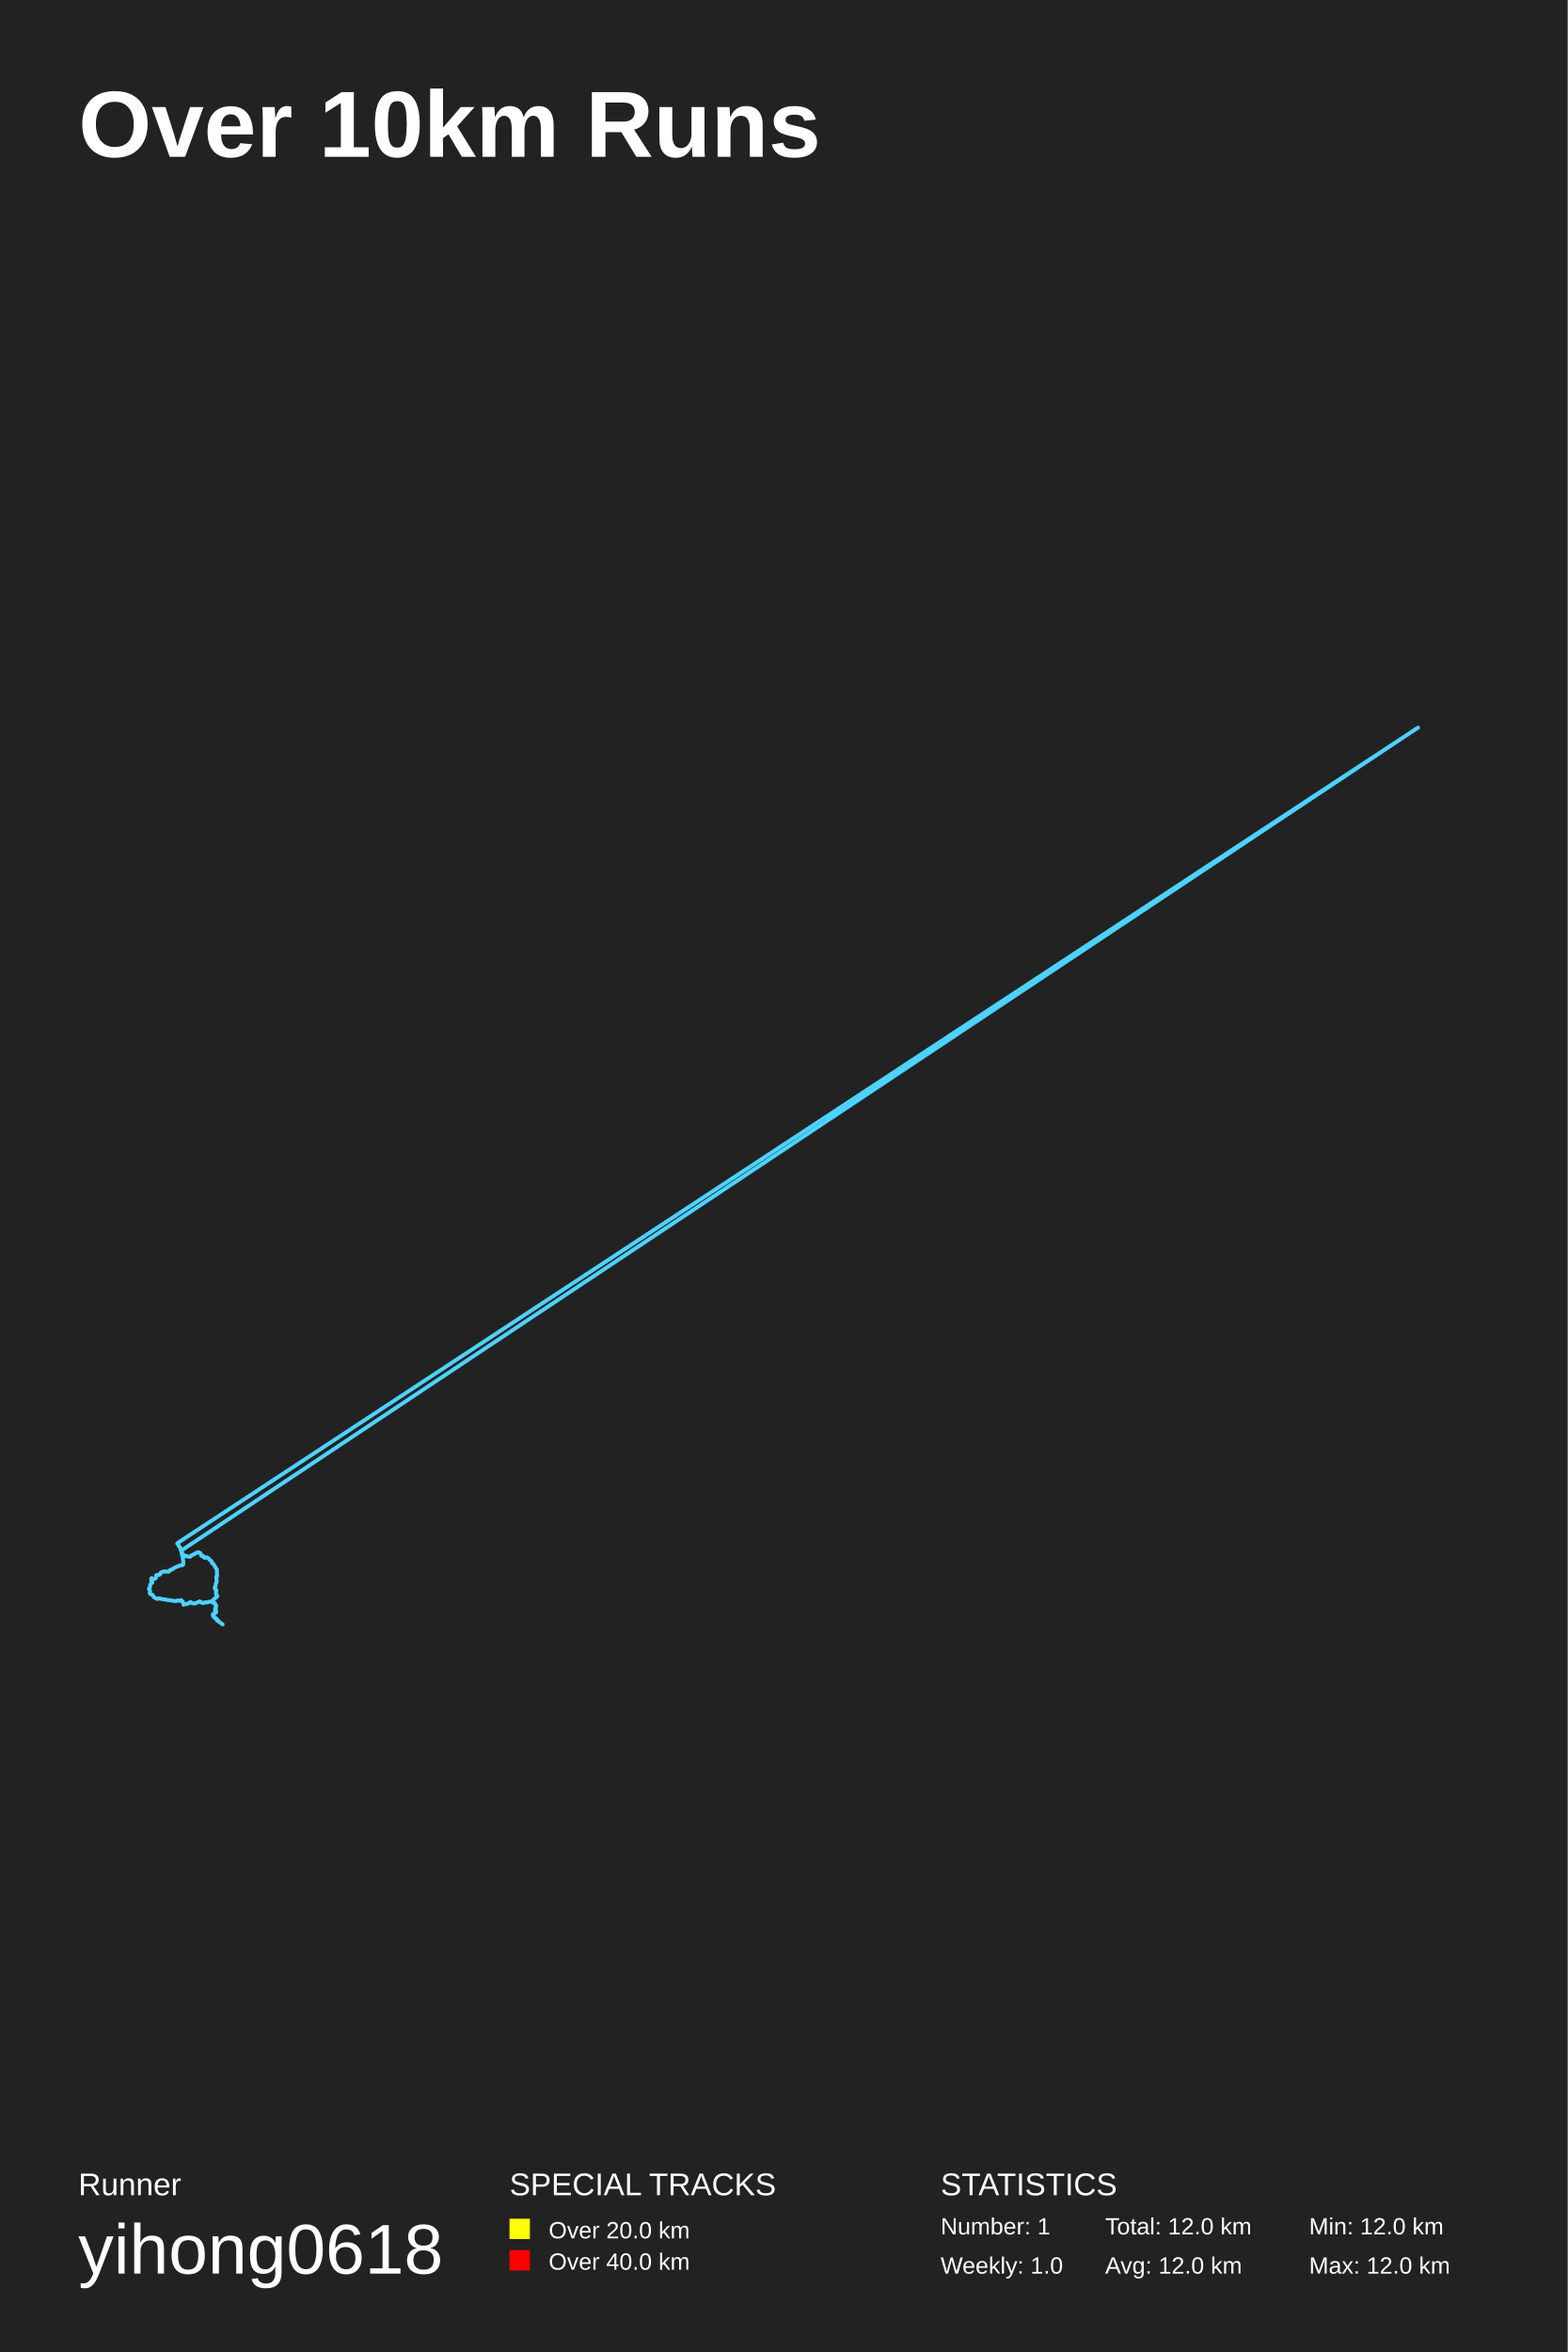
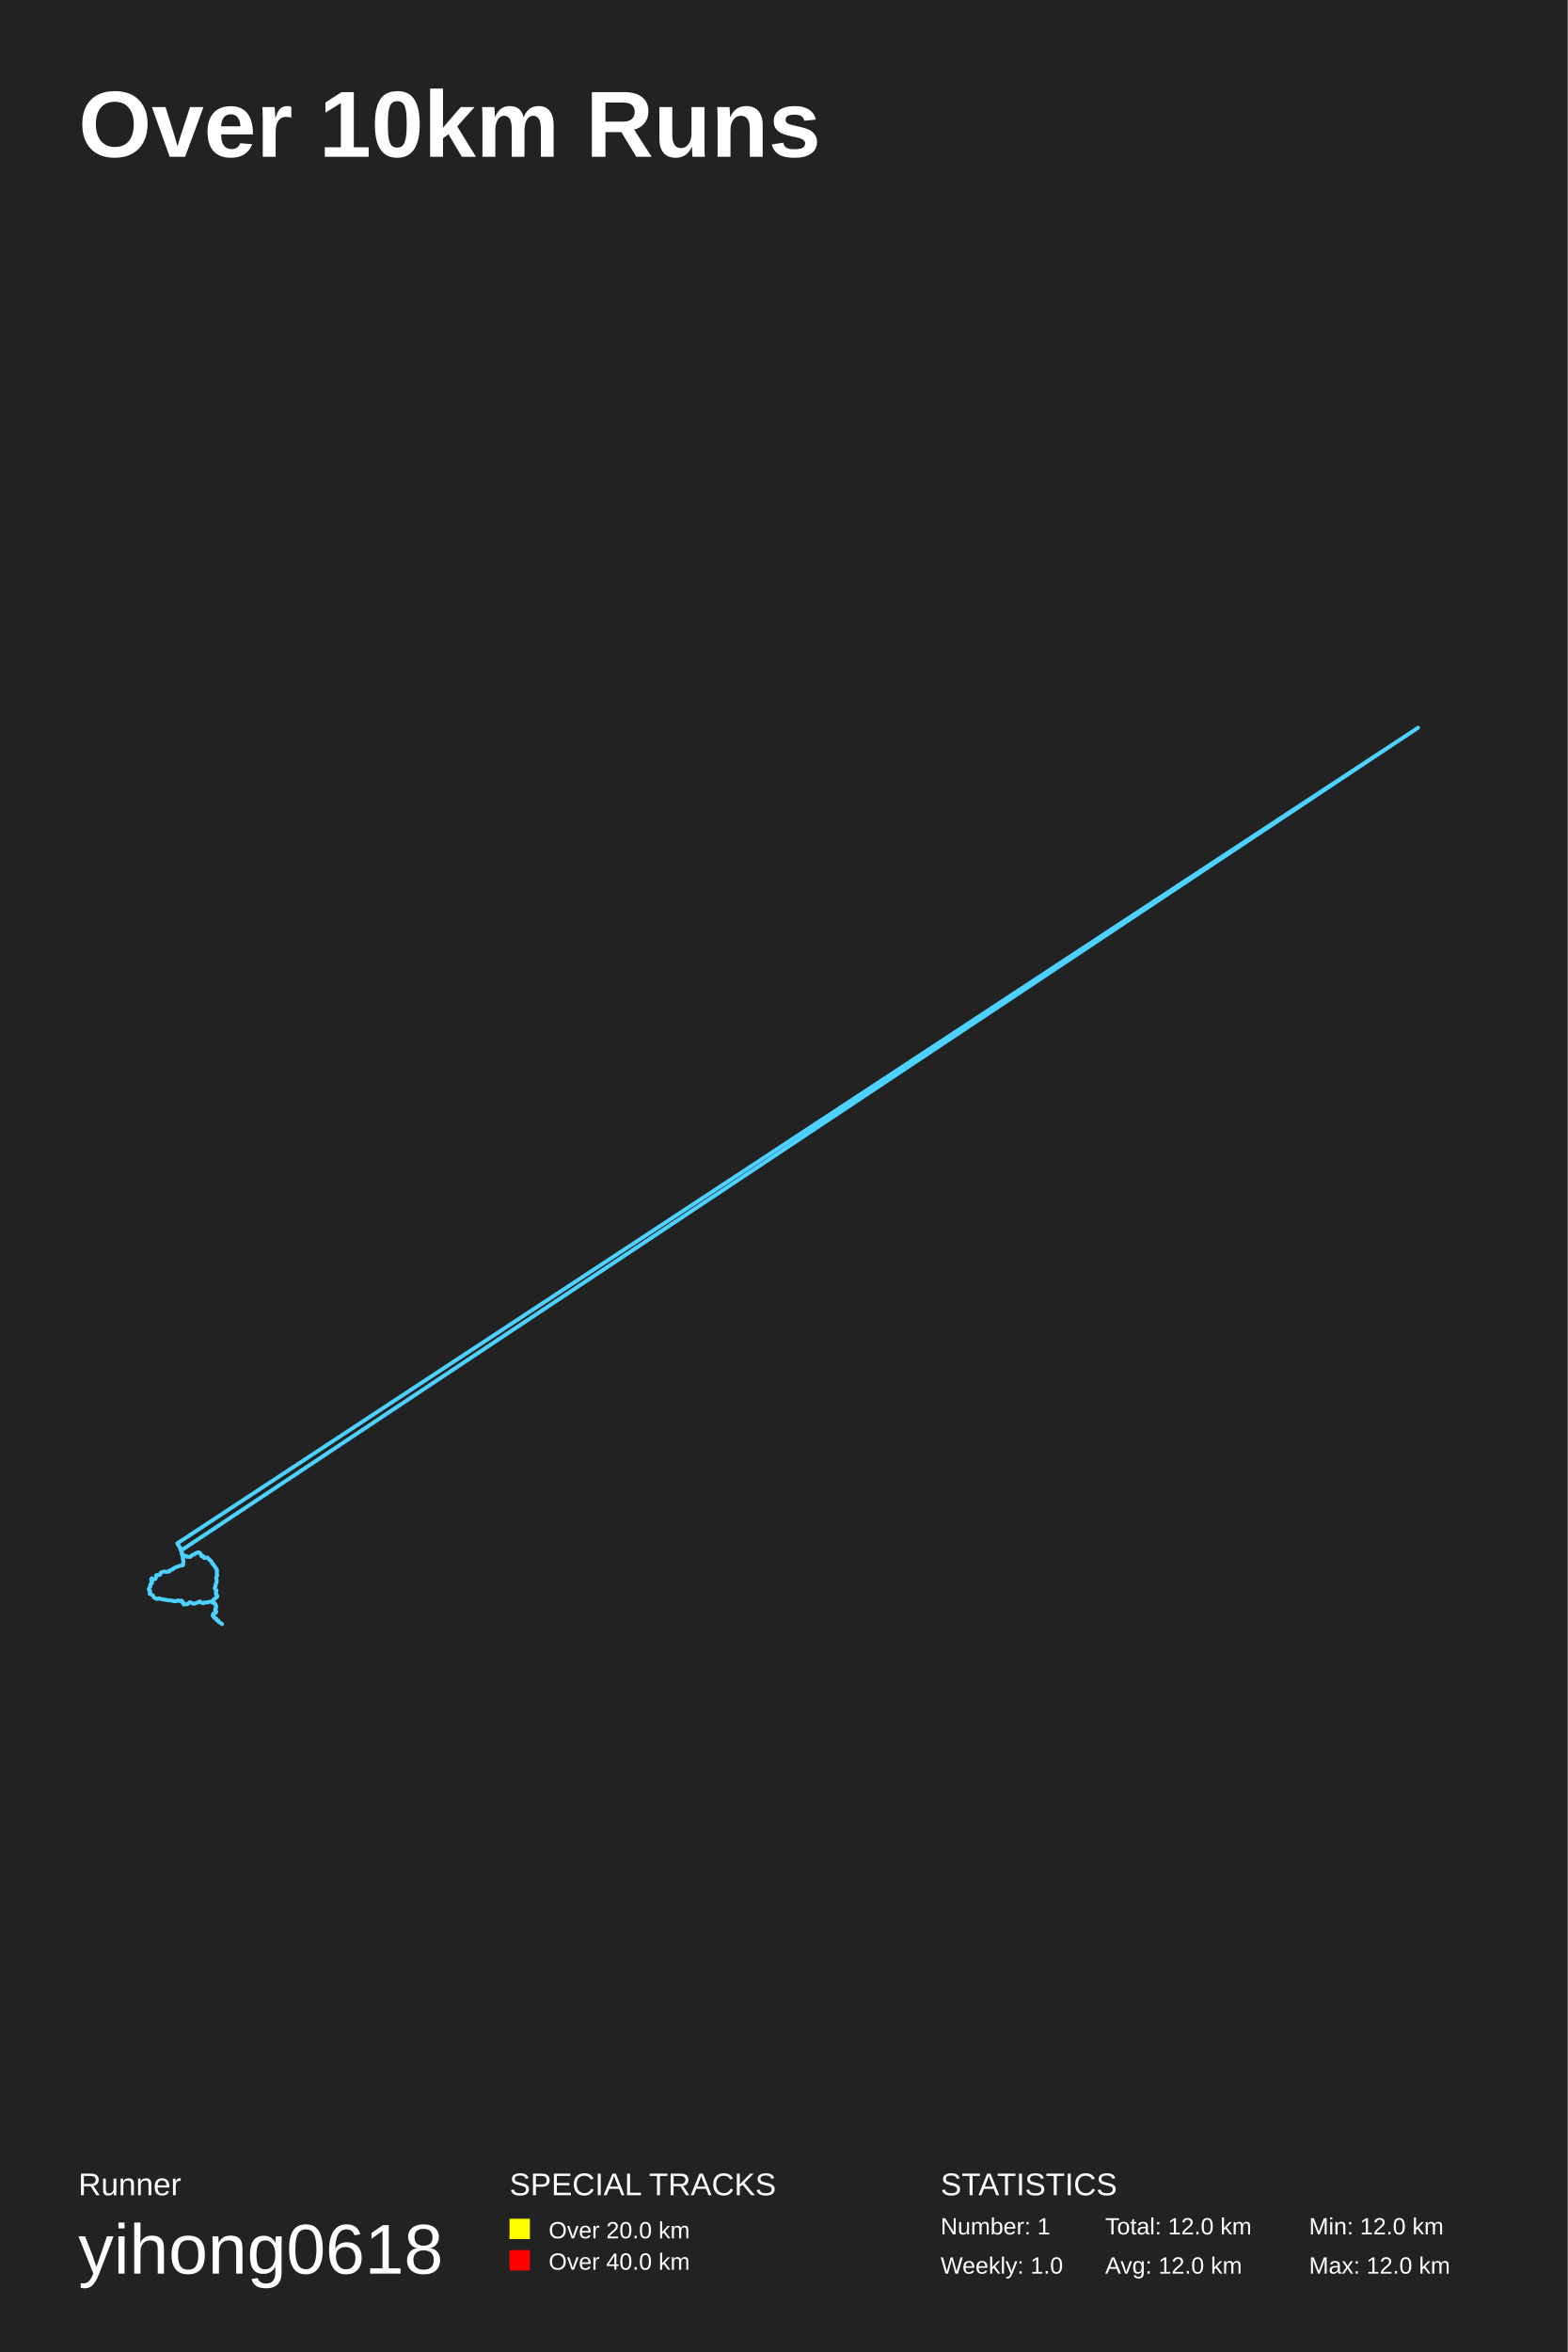
<svg xmlns="http://www.w3.org/2000/svg" baseProfile="full" height="300mm" version="1.1" viewBox="0,0,200,300" width="200mm">
  <defs />
  <rect fill="#222222" height="300" width="200" x="0" y="0" />
  <text fill="#FFFFFF" style="font-size:12px; font-family:Arial; font-weight:bold;" x="10" y="20">Over 10km Runs</text>
  <text fill="#FFFFFF" style="font-size:4px; font-family:Arial" x="10" y="280">Runner</text>
  <text fill="#FFFFFF" style="font-size:9px; font-family:Arial" x="10" y="290">yihong0618</text>
  <text fill="#FFFFFF" style="font-size:4px; font-family:Arial" x="65" y="280">SPECIAL TRACKS</text>
  <rect fill="yellow" height="2.6" width="2.6" x="65" y="283" />
  <text fill="#FFFFFF" style="font-size:3px; font-family:Arial" x="70" y="285.5">Over 20.0 km</text>
  <rect fill="red" height="2.6" width="2.6" x="65" y="287" />
  <text fill="#FFFFFF" style="font-size:3px; font-family:Arial" x="70" y="289.5">Over 40.0 km</text>
  <text fill="#FFFFFF" style="font-size:4px; font-family:Arial" x="120" y="280">STATISTICS</text>
  <text fill="#FFFFFF" style="font-size:3px; font-family:Arial" x="120" y="285">Number: 1</text>
  <text fill="#FFFFFF" style="font-size:3px; font-family:Arial" x="120" y="290">Weekly: 1.0</text>
  <text fill="#FFFFFF" style="font-size:3px; font-family:Arial" x="141" y="285">Total: 12.0 km</text>
  <text fill="#FFFFFF" style="font-size:3px; font-family:Arial" x="141" y="290">Avg: 12.0 km</text>
  <text fill="#FFFFFF" style="font-size:3px; font-family:Arial" x="167" y="285">Min: 12.0 km</text>
  <text fill="#FFFFFF" style="font-size:3px; font-family:Arial" x="167" y="290">Max: 12.0 km</text>
-   <polyline fill="none" opacity="1" points="27.609,206.464 27.519,206.432 27.414,206.4 27.333,206.306 27.276,206.216 27.181,206.132 27.157,205.995 27.172,205.863 27.343,205.784 27.457,205.752 27.566,205.61 27.547,205.5 27.438,205.431 27.476,205.31 27.443,205.168 27.533,205.062 27.542,204.931 27.571,204.815 27.476,204.725 27.471,204.583 27.376,204.488 27.229,204.415 27.229,204.441 27.248,204.441 27.238,204.446 27.214,204.451 27.229,204.451 27.219,204.446 27.21,204.451 27.214,204.457 27.214,204.451 27.138,204.357 27.138,204.23 27.153,204.156 27.205,204.062 27.267,203.993 27.338,203.946 27.414,203.877 27.519,203.798 27.618,203.698 27.699,203.64 27.728,203.556 27.685,203.466 27.585,203.408 27.557,203.293 27.547,203.177 27.566,203.082 27.571,203.003 27.609,202.866 27.571,202.766 27.481,202.724 27.457,202.666 27.386,202.571 27.428,202.402 27.485,202.334 27.5,202.213 27.504,202.076 27.566,201.949 27.618,201.855 27.623,201.723 27.656,201.617 27.623,201.523 27.628,201.423 27.599,201.354 27.604,201.249 27.609,201.085 27.694,200.991 27.699,200.88 27.671,200.759 27.671,200.638 27.671,200.511 27.671,200.364 27.671,200.216 27.205,199.447 27.143,199.452 27.077,199.426 27.053,199.331 27.024,199.263 27.005,199.236 26.982,199.163 26.944,199.11 26.906,199.047 26.82,199.015 26.763,198.989 26.725,198.926 26.678,198.857 26.578,198.778 26.507,198.704 26.435,198.662 26.388,198.641 26.283,198.673 26.198,198.699 26.108,198.699 26.022,198.662 25.989,198.562 25.951,198.494 25.884,198.441 25.775,198.462 25.704,198.446 25.699,198.42 25.718,198.404 25.713,198.415 25.699,198.415 25.685,198.436 25.67,198.425 25.699,198.425 25.689,198.43 25.68,198.42 25.699,198.399 25.699,198.404 25.628,198.299 25.618,198.241 25.594,198.157 25.556,198.104 25.528,198.099 25.466,198.062 25.409,198.014 25.343,198.025 25.29,197.988 25.257,198.004 25.257,197.983 25.176,198.03 25.105,198.056 25.058,198.088 24.986,198.083 24.953,198.114 24.882,198.157 24.829,198.214 24.782,198.236 24.734,198.246 24.668,198.283 24.616,198.304 24.525,198.341 24.445,198.373 24.373,198.462 24.297,198.541 24.212,198.567 24.141,198.562 24.06,198.557 23.979,198.552 23.951,198.546 23.965,198.525 23.993,198.541 23.97,198.541 23.932,198.546 23.884,198.499 23.822,198.473 23.775,198.499 23.694,198.488 23.651,198.43 23.561,198.494 23.485,198.404 23.437,198.325 23.366,198.304 23.357,198.283 23.342,198.278 23.3,198.209 23.243,198.157 23.19,198.193 23.195,198.178 23.186,198.151 23.176,198.099 23.195,198.02 23.2,197.967 23.133,197.914 23.114,197.851 23.091,197.793 23.053,197.74 23.043,197.667 23.01,197.556 22.996,197.403 22.924,197.356 22.886,197.266 22.829,197.224 22.806,197.177 22.772,197.077 22.72,196.998 22.673,196.924 22.658,196.882 22.63,196.887 22.62,196.897 22.644,196.903 22.635,196.887 22.63,196.887 22.639,196.887 22.654,196.892 22.687,196.824 22.692,196.813 22.682,196.85 22.635,196.829 22.625,196.84 22.62,196.85 22.63,196.84 22.63,196.84 22.63,196.834 22.63,196.829 22.63,196.829 22.639,196.824 180.91,92.81 180.815,92.868 180.815,92.868 180.815,92.868 180.815,92.868 180.724,92.926 180.629,92.984 23.105,197.798 23.148,197.909 23.186,197.988 23.176,198.088 23.186,198.193 23.209,198.288 23.271,198.367 23.309,198.467 23.3,198.61 23.323,198.715 23.347,198.894 23.366,199.031 23.38,199.121 23.385,199.258 23.376,199.405 23.38,199.505 23.371,199.579 23.243,199.653 23.076,199.658 22.958,199.695 22.839,199.726 22.72,199.779 22.592,199.826 22.482,199.863 22.387,199.9 22.307,199.969 22.202,200 22.102,200.064 22.079,200.106 22.05,200.127 22.05,200.121 22.007,200.153 21.95,200.185 21.87,200.211 21.765,200.222 21.699,200.285 21.627,200.322 21.599,200.38 21.547,200.464 21.437,200.459 21.376,200.443 21.252,200.469 21.171,200.474 21.071,200.469 20.995,200.422 20.9,200.427 20.824,200.469 20.763,200.474 20.691,200.517 20.611,200.543 20.53,200.564 20.473,200.627 20.43,200.706 20.44,200.78 20.402,200.833 20.359,200.848 20.33,200.869 20.278,200.869 20.193,200.896 20.112,200.869 19.998,200.891 19.922,200.917 19.922,200.943 19.936,201.012 19.926,201.085 19.907,201.117 19.903,201.159 19.888,201.207 19.865,201.265 19.822,201.354 19.727,201.38 19.646,201.391 19.594,201.417 19.508,201.465 19.428,201.454 19.418,201.423 19.371,201.402 19.361,201.396 19.318,201.354 19.356,201.338 19.361,201.28 19.38,201.291 19.333,201.344 19.285,201.349 19.328,201.475 19.299,201.633 19.361,201.754 19.432,201.876 19.333,201.923 19.238,202.002 19.152,202.15 19.157,202.292 19.138,202.418 19.038,202.56 19.005,202.697 19.076,202.803 19.147,202.882 19.128,202.95 19.143,203.061 19.095,203.203 19.157,203.287 19.242,203.356 19.375,203.393 19.494,203.461 19.561,203.609 19.656,203.714 19.793,203.825 19.964,203.904 20.097,203.951 20.235,203.856 20.397,203.888 20.549,203.94 20.715,203.972 20.886,203.998 21.01,204.009 21.114,204.014 21.209,204.062 21.333,204.072 21.452,204.083 21.589,204.12 21.727,204.109 21.851,204.125 21.965,204.172 22.098,204.188 22.25,204.204 22.383,204.22 22.544,204.199 22.663,204.125 22.768,204.141 22.901,204.183 23.024,204.167 23.119,204.088 23.162,204.193 23.314,204.278 23.333,204.42 23.395,204.536 23.428,204.699 23.513,204.583 23.708,204.604 23.865,204.578 24.05,204.515 24.169,204.393 24.331,204.346 24.445,204.436 24.578,204.525 24.782,204.52 24.92,204.515 25.029,204.462 25.162,204.388 25.314,204.357 25.442,204.257 25.537,204.293 25.67,204.362 25.784,204.457 25.898,204.467 26.008,204.436 26.108,204.393 26.26,204.367 26.402,204.404 26.54,204.351 26.668,204.309 26.749,204.283 26.868,204.278 27.005,204.341 27.138,204.372 27.195,204.388 27.343,204.441 27.452,204.536 27.481,204.678 27.58,204.794 27.552,204.936 27.547,205.089 27.519,205.236 27.466,205.378 27.58,205.484 27.59,205.621 27.49,205.731 27.348,205.763 27.243,205.884 27.205,206.005 27.262,206.147 27.343,206.284 27.481,206.395 27.618,206.448 27.652,206.574 27.675,206.695 27.842,206.701 27.899,206.816 28.013,206.922 28.16,207.006 28.298,207.106 28.402,207.201" stroke="#4DD2FF" stroke-dasharray="none" stroke-linecap="round" stroke-linejoin="round" stroke-width="0.5" />
+   <polyline fill="none" opacity="1" points="27.585,206.45 27.49,206.44 27.381,206.392 27.31,206.292 27.238,206.203 27.153,206.097 27.153,205.966 27.229,205.802 27.376,205.781 27.504,205.729 27.561,205.576 27.514,205.502 27.447,205.397 27.466,205.281 27.49,205.139 27.542,205.033 27.566,204.907 27.542,204.791 27.481,204.681 27.433,204.554 27.352,204.465 27.224,204.459 27.224,204.459 27.253,204.459 27.224,204.465 27.224,204.47 27.229,204.459 27.219,204.465 27.214,204.47 27.214,204.465 27.214,204.47 27.124,204.322 27.138,204.222 27.167,204.149 27.234,204.054 27.295,203.985 27.352,203.938 27.457,203.875 27.557,203.79 27.656,203.696 27.718,203.632 27.718,203.543 27.647,203.464 27.576,203.395 27.538,203.253 27.566,203.164 27.58,203.074 27.566,202.963 27.618,202.842 27.514,202.768 27.481,202.726 27.428,202.668 27.395,202.542 27.457,202.394 27.504,202.31 27.5,202.178 27.519,202.047 27.604,201.931 27.618,201.82 27.637,201.71 27.652,201.599 27.618,201.504 27.618,201.404 27.595,201.325 27.585,201.199 27.652,201.056 27.704,200.956 27.699,200.856 27.656,200.735 27.671,200.609 27.661,200.477 27.685,200.277 27.675,200.224 27.172,199.481 27.105,199.466 27.062,199.402 27.039,199.323 27.02,199.255 27.001,199.234 26.972,199.16 26.92,199.118 26.868,199.055 26.806,199.028 26.768,198.997 26.706,198.912 26.649,198.865 26.545,198.77 26.483,198.675 26.431,198.66 26.34,198.686 26.25,198.702 26.169,198.723 26.055,198.723 26.008,198.649 25.974,198.554 25.922,198.486 25.841,198.47 25.742,198.502 25.708,198.438 25.708,198.423 25.742,198.423 25.713,198.444 25.685,198.449 25.68,198.444 25.67,198.449 25.685,198.47 25.685,198.449 25.694,198.438 25.699,198.428 25.68,198.386 25.623,198.28 25.609,198.238 25.566,198.143 25.542,198.122 25.514,198.085 25.447,198.054 25.39,198.017 25.324,198.038 25.286,198.006 25.262,198.006 25.214,198.017 25.143,198.054 25.086,198.096 25.039,198.091 24.982,198.112 24.934,198.149 24.848,198.18 24.82,198.238 24.768,198.249 24.72,198.28 24.654,198.291 24.582,198.338 24.502,198.386 24.416,198.423 24.354,198.512 24.269,198.586 24.169,198.586 24.122,198.565 24.022,198.57 23.951,198.57 23.965,198.544 23.965,198.544 23.965,198.565 23.955,198.56 23.913,198.549 23.851,198.496 23.799,198.491 23.742,198.544 23.684,198.475 23.608,198.475 23.537,198.481 23.471,198.396 23.423,198.338 23.361,198.307 23.347,198.312 23.333,198.275 23.271,198.212 23.209,198.18 23.195,198.196 23.209,198.186 23.176,198.159 23.181,198.085 23.205,198.017 23.186,197.954 23.133,197.896 23.105,197.848 23.086,197.796 23.053,197.732 23.024,197.643 23.005,197.548 22.981,197.39 22.905,197.343 22.882,197.264 22.81,197.216 22.806,197.148 22.758,197.069 22.687,196.99 22.682,196.916 22.668,196.911 22.625,196.911 22.644,196.911 22.644,196.921 22.635,196.911 22.639,196.905 22.644,196.9 22.673,196.895 22.706,196.826 22.692,196.832 22.63,196.837 22.635,196.847 22.625,196.853 22.62,196.869 22.625,196.858 22.625,196.853 22.63,196.853 22.635,196.837 22.639,196.853 22.644,196.842 180.91,92.828 180.815,92.886 180.815,92.886 180.815,92.886 180.815,92.886 180.724,92.944 23.086,197.785 23.124,197.859 23.181,197.943 23.186,198.043 23.176,198.143 23.19,198.259 23.233,198.333 23.281,198.417 23.304,198.554 23.314,198.66 23.328,198.818 23.361,198.955 23.376,199.086 23.395,199.186 23.38,199.344 23.366,199.471 23.38,199.545 23.338,199.65 23.171,199.666 23.034,199.697 22.92,199.724 22.801,199.766 22.668,199.829 22.554,199.871 22.44,199.898 22.354,199.945 22.264,199.987 22.169,200.035 22.093,200.087 22.05,200.145 22.05,200.145 22.041,200.15 21.993,200.198 21.927,200.219 21.832,200.235 21.751,200.261 21.665,200.324 21.618,200.361 21.575,200.451 21.513,200.482 21.423,200.466 21.333,200.461 21.223,200.493 21.128,200.503 21.043,200.472 20.962,200.445 20.872,200.461 20.805,200.482 20.748,200.498 20.672,200.546 20.582,200.561 20.501,200.593 20.459,200.672 20.425,200.761 20.44,200.825 20.397,200.862 20.354,200.883 20.321,200.898 20.245,200.909 20.154,200.904 20.069,200.888 19.964,200.914 19.912,200.946 19.931,200.983 19.931,201.051 19.926,201.114 19.898,201.162 19.888,201.188 19.879,201.246 19.865,201.325 19.793,201.409 19.694,201.388 19.603,201.43 19.556,201.436 19.485,201.494 19.428,201.467 19.394,201.415 19.371,201.43 19.337,201.394 19.318,201.373 19.356,201.357 19.371,201.309 19.356,201.336 19.318,201.351 19.285,201.425 19.333,201.541 19.314,201.699 19.39,201.804 19.404,201.92 19.295,201.952 19.2,202.073 19.152,202.236 19.19,202.358 19.086,202.489 19.005,202.626 19.005,202.805 19.1,202.826 19.162,202.926 19.152,203.016 19.119,203.121 19.086,203.279 19.195,203.316 19.295,203.385 19.418,203.432 19.532,203.527 19.575,203.664 19.703,203.785 19.865,203.89 20.012,203.933 20.14,203.933 20.311,203.864 20.449,203.938 20.62,203.964 20.772,203.996 20.957,204.017 21.01,204.027 21.157,204.075 21.261,204.075 21.39,204.08 21.485,204.117 21.632,204.138 21.779,204.133 21.908,204.159 22.026,204.18 22.14,204.217 22.283,204.228 22.444,204.233 22.587,204.185 22.696,204.133 22.81,204.18 22.953,204.222 23.048,204.154 23.129,204.143 23.224,204.228 23.342,204.349 23.319,204.501 23.404,204.58 23.452,204.665 23.599,204.57 23.77,204.644 23.941,204.602 24.084,204.47 24.212,204.375 24.383,204.407 24.487,204.501 24.654,204.544 24.844,204.549 24.953,204.496 25.086,204.454 25.224,204.38 25.376,204.354 25.485,204.259 25.594,204.338 25.713,204.417 25.818,204.459 25.946,204.491 26.041,204.433 26.165,204.396 26.321,204.391 26.464,204.396 26.583,204.354 26.682,204.322 26.782,204.296 26.925,204.307 27.053,204.38 27.181,204.401 27.267,204.433 27.381,204.486 27.481,204.602 27.504,204.76 27.58,204.865 27.566,205.018 27.514,205.144 27.504,205.307 27.471,205.45 27.595,205.56 27.552,205.681 27.438,205.776 27.314,205.802 27.229,205.955 27.21,206.092 27.305,206.219 27.381,206.366 27.514,206.424 27.652,206.514 27.633,206.645 27.737,206.719 27.884,206.74 27.918,206.882 28.055,206.967 28.212,207.056 28.321,207.161" stroke="#4DD2FF" stroke-dasharray="none" stroke-linecap="round" stroke-linejoin="round" stroke-width="0.5" />
</svg>
